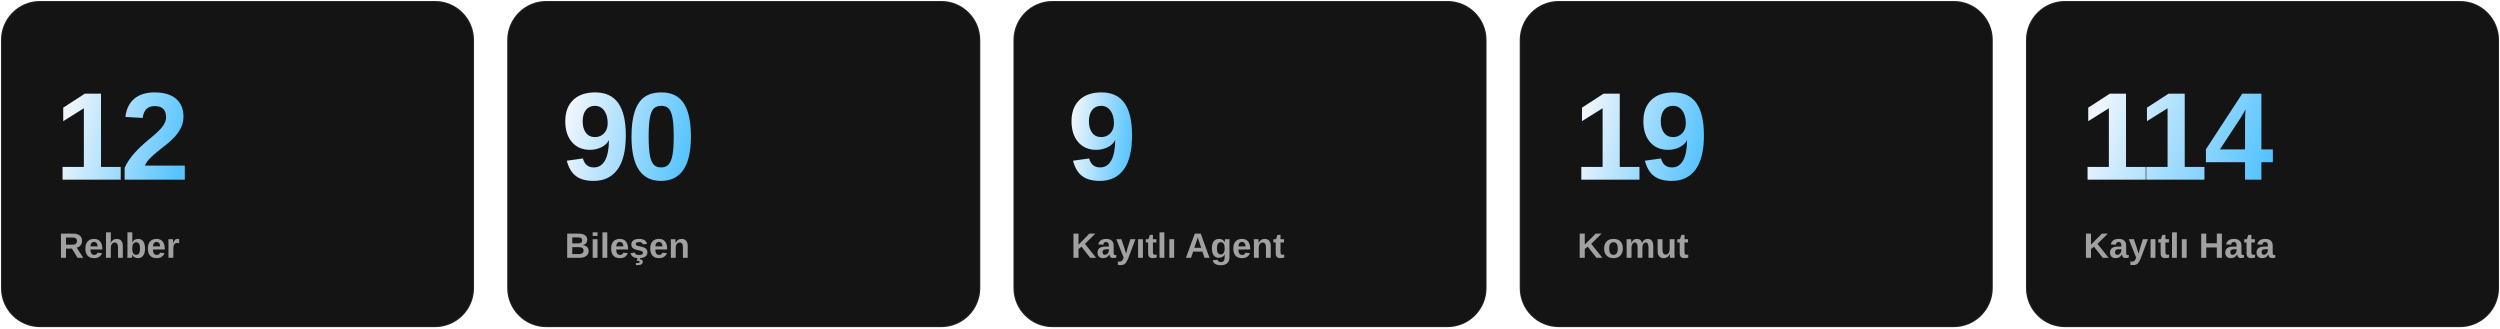
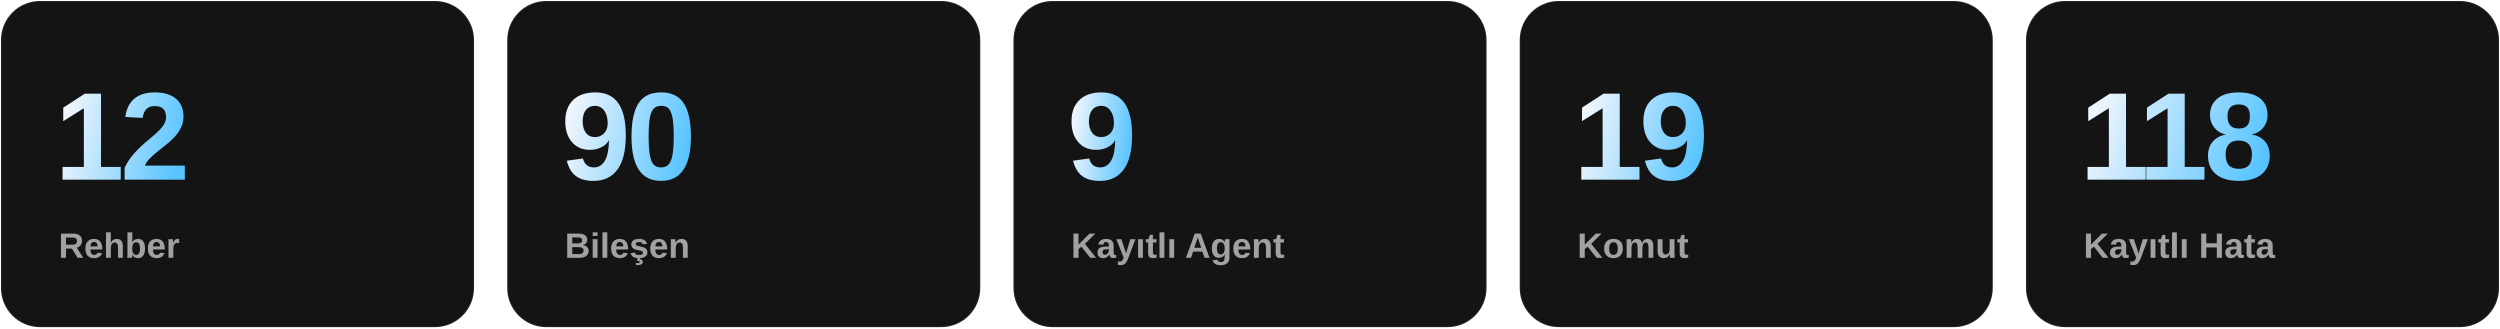
- <svg xmlns="http://www.w3.org/2000/svg" width="1280" height="168" viewBox="0 0 1280 168" role="img" aria-label="12 Rehber, 90 Bileşen, 9 Kayıtlı Agent, 19 Komut, 114 Kayıtlı Hata">
+ <svg xmlns="http://www.w3.org/2000/svg" width="1280" height="168" viewBox="0 0 1280 168" role="img" aria-label="12 Rehber, 90 Bileşen, 9 Kayıtlı Agent, 19 Komut, 118 Kayıtlı Hata">
  <defs>
    <linearGradient id="stat-ink" x1="0.008" y1="0.413" x2="0.992" y2="0.587">
      <stop offset="0%" stop-color="#eef5fc" />
      <stop offset="100%" stop-color="#58c4ff" />
    </linearGradient>
  </defs>
  <g transform="translate(0.0 0)">
    <rect x="0.5" y="0.5" width="242.2" height="167" rx="20" fill="#0c0c0d" />
    <rect x="0.5" y="0.5" width="242.2" height="167" rx="20" fill="rgb(255,255,255)" fill-opacity="0.035" stroke="rgb(255,255,255)" stroke-opacity="0.08" />
    <text x="28" y="92" font-family="-apple-system, BlinkMacSystemFont, 'Segoe UI', 'Helvetica Neue', Arial, sans-serif" font-size="64" font-weight="800" letter-spacing="-2" fill="url(#stat-ink)">12</text>
    <text x="30" y="132" font-family="-apple-system, BlinkMacSystemFont, 'Segoe UI', 'Helvetica Neue', Arial, sans-serif" font-size="18" font-weight="600" fill="#a1a1a1">Rehber</text>
  </g>
  <g transform="translate(259.2 0)">
    <rect x="0.5" y="0.5" width="242.2" height="167" rx="20" fill="#0c0c0d" />
    <rect x="0.5" y="0.5" width="242.2" height="167" rx="20" fill="rgb(255,255,255)" fill-opacity="0.035" stroke="rgb(255,255,255)" stroke-opacity="0.08" />
    <text x="28" y="92" font-family="-apple-system, BlinkMacSystemFont, 'Segoe UI', 'Helvetica Neue', Arial, sans-serif" font-size="64" font-weight="800" letter-spacing="-2" fill="url(#stat-ink)">90</text>
    <text x="30" y="132" font-family="-apple-system, BlinkMacSystemFont, 'Segoe UI', 'Helvetica Neue', Arial, sans-serif" font-size="18" font-weight="600" fill="#a1a1a1">Bileşen</text>
  </g>
  <g transform="translate(518.4 0)">
    <rect x="0.5" y="0.5" width="242.2" height="167" rx="20" fill="#0c0c0d" />
    <rect x="0.5" y="0.5" width="242.2" height="167" rx="20" fill="rgb(255,255,255)" fill-opacity="0.035" stroke="rgb(255,255,255)" stroke-opacity="0.08" />
    <text x="28" y="92" font-family="-apple-system, BlinkMacSystemFont, 'Segoe UI', 'Helvetica Neue', Arial, sans-serif" font-size="64" font-weight="800" letter-spacing="-2" fill="url(#stat-ink)">9</text>
    <text x="30" y="132" font-family="-apple-system, BlinkMacSystemFont, 'Segoe UI', 'Helvetica Neue', Arial, sans-serif" font-size="18" font-weight="600" fill="#a1a1a1">Kayıtlı Agent</text>
  </g>
  <g transform="translate(777.6 0)">
    <rect x="0.5" y="0.5" width="242.2" height="167" rx="20" fill="#0c0c0d" />
    <rect x="0.5" y="0.5" width="242.2" height="167" rx="20" fill="rgb(255,255,255)" fill-opacity="0.035" stroke="rgb(255,255,255)" stroke-opacity="0.08" />
    <text x="28" y="92" font-family="-apple-system, BlinkMacSystemFont, 'Segoe UI', 'Helvetica Neue', Arial, sans-serif" font-size="64" font-weight="800" letter-spacing="-2" fill="url(#stat-ink)">19</text>
    <text x="30" y="132" font-family="-apple-system, BlinkMacSystemFont, 'Segoe UI', 'Helvetica Neue', Arial, sans-serif" font-size="18" font-weight="600" fill="#a1a1a1">Komut</text>
  </g>
  <g transform="translate(1036.8 0)">
    <rect x="0.5" y="0.5" width="242.2" height="167" rx="20" fill="#0c0c0d" />
    <rect x="0.5" y="0.5" width="242.2" height="167" rx="20" fill="rgb(255,255,255)" fill-opacity="0.035" stroke="rgb(255,255,255)" stroke-opacity="0.08" />
-     <text x="28" y="92" font-family="-apple-system, BlinkMacSystemFont, 'Segoe UI', 'Helvetica Neue', Arial, sans-serif" font-size="64" font-weight="800" letter-spacing="-2" fill="url(#stat-ink)">114</text>
+     <text x="28" y="92" font-family="-apple-system, BlinkMacSystemFont, 'Segoe UI', 'Helvetica Neue', Arial, sans-serif" font-size="64" font-weight="800" letter-spacing="-2" fill="url(#stat-ink)">118</text>
    <text x="30" y="132" font-family="-apple-system, BlinkMacSystemFont, 'Segoe UI', 'Helvetica Neue', Arial, sans-serif" font-size="18" font-weight="600" fill="#a1a1a1">Kayıtlı Hata</text>
  </g>
</svg>
